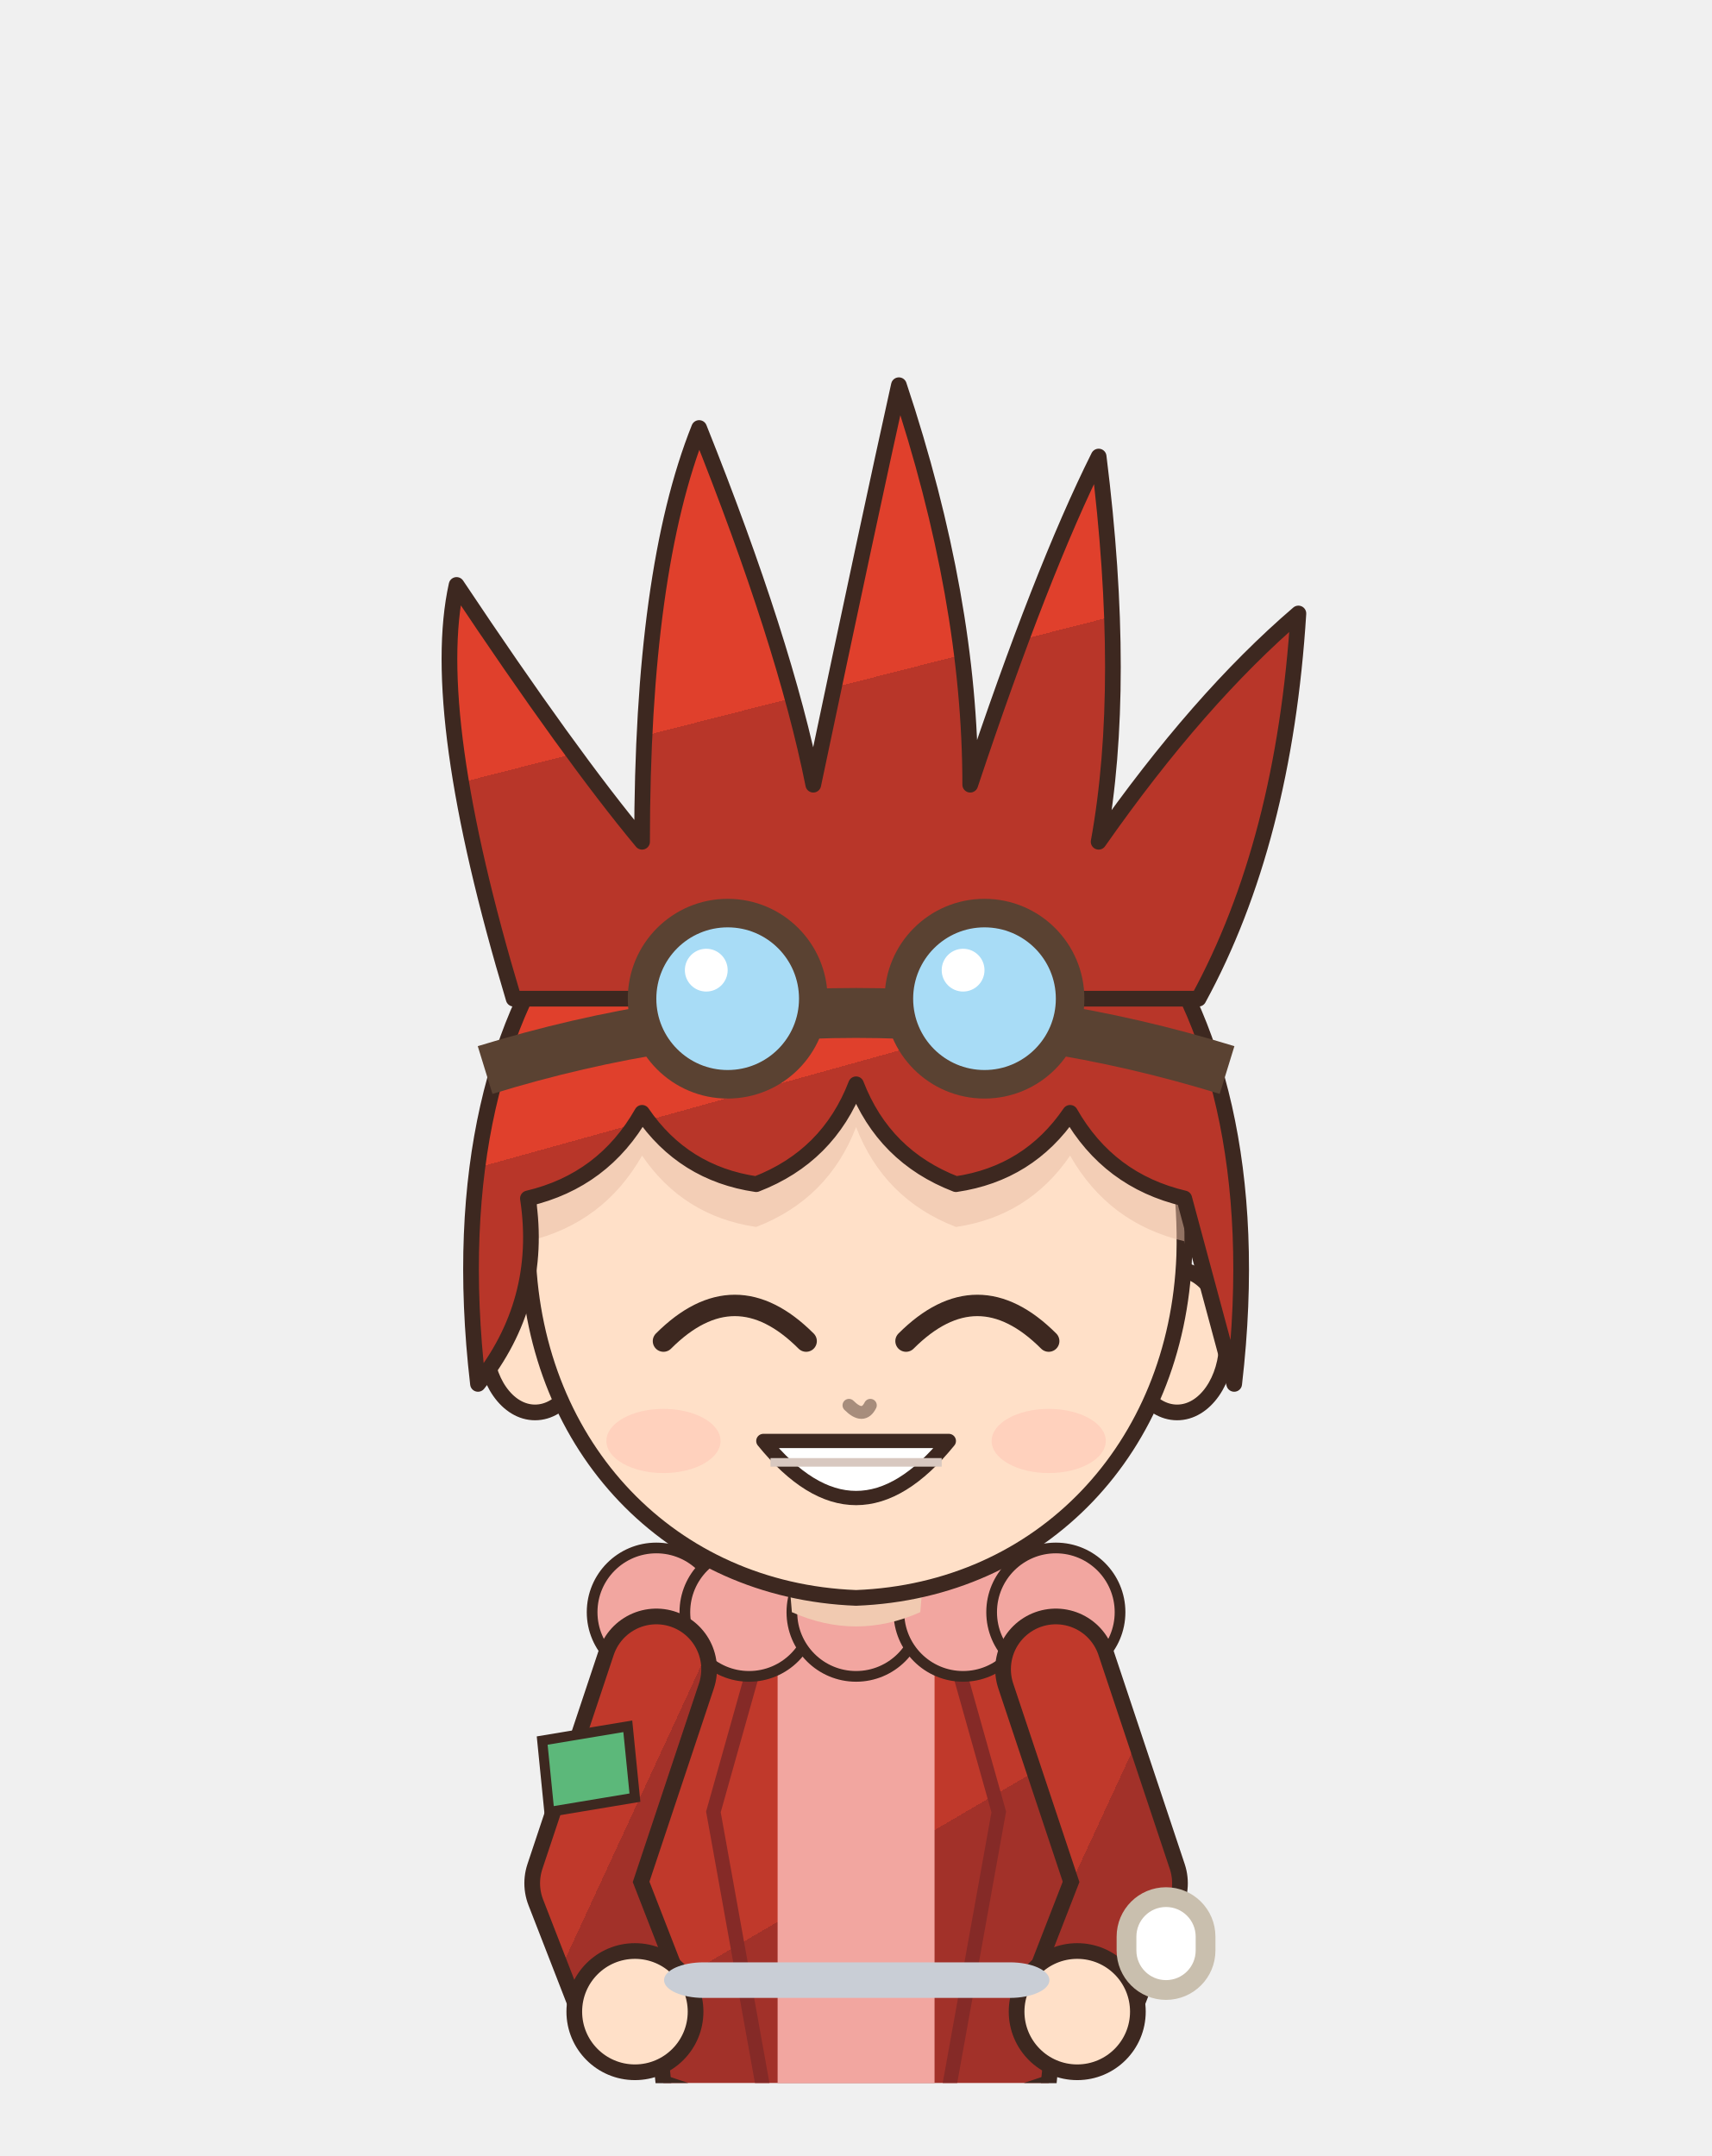
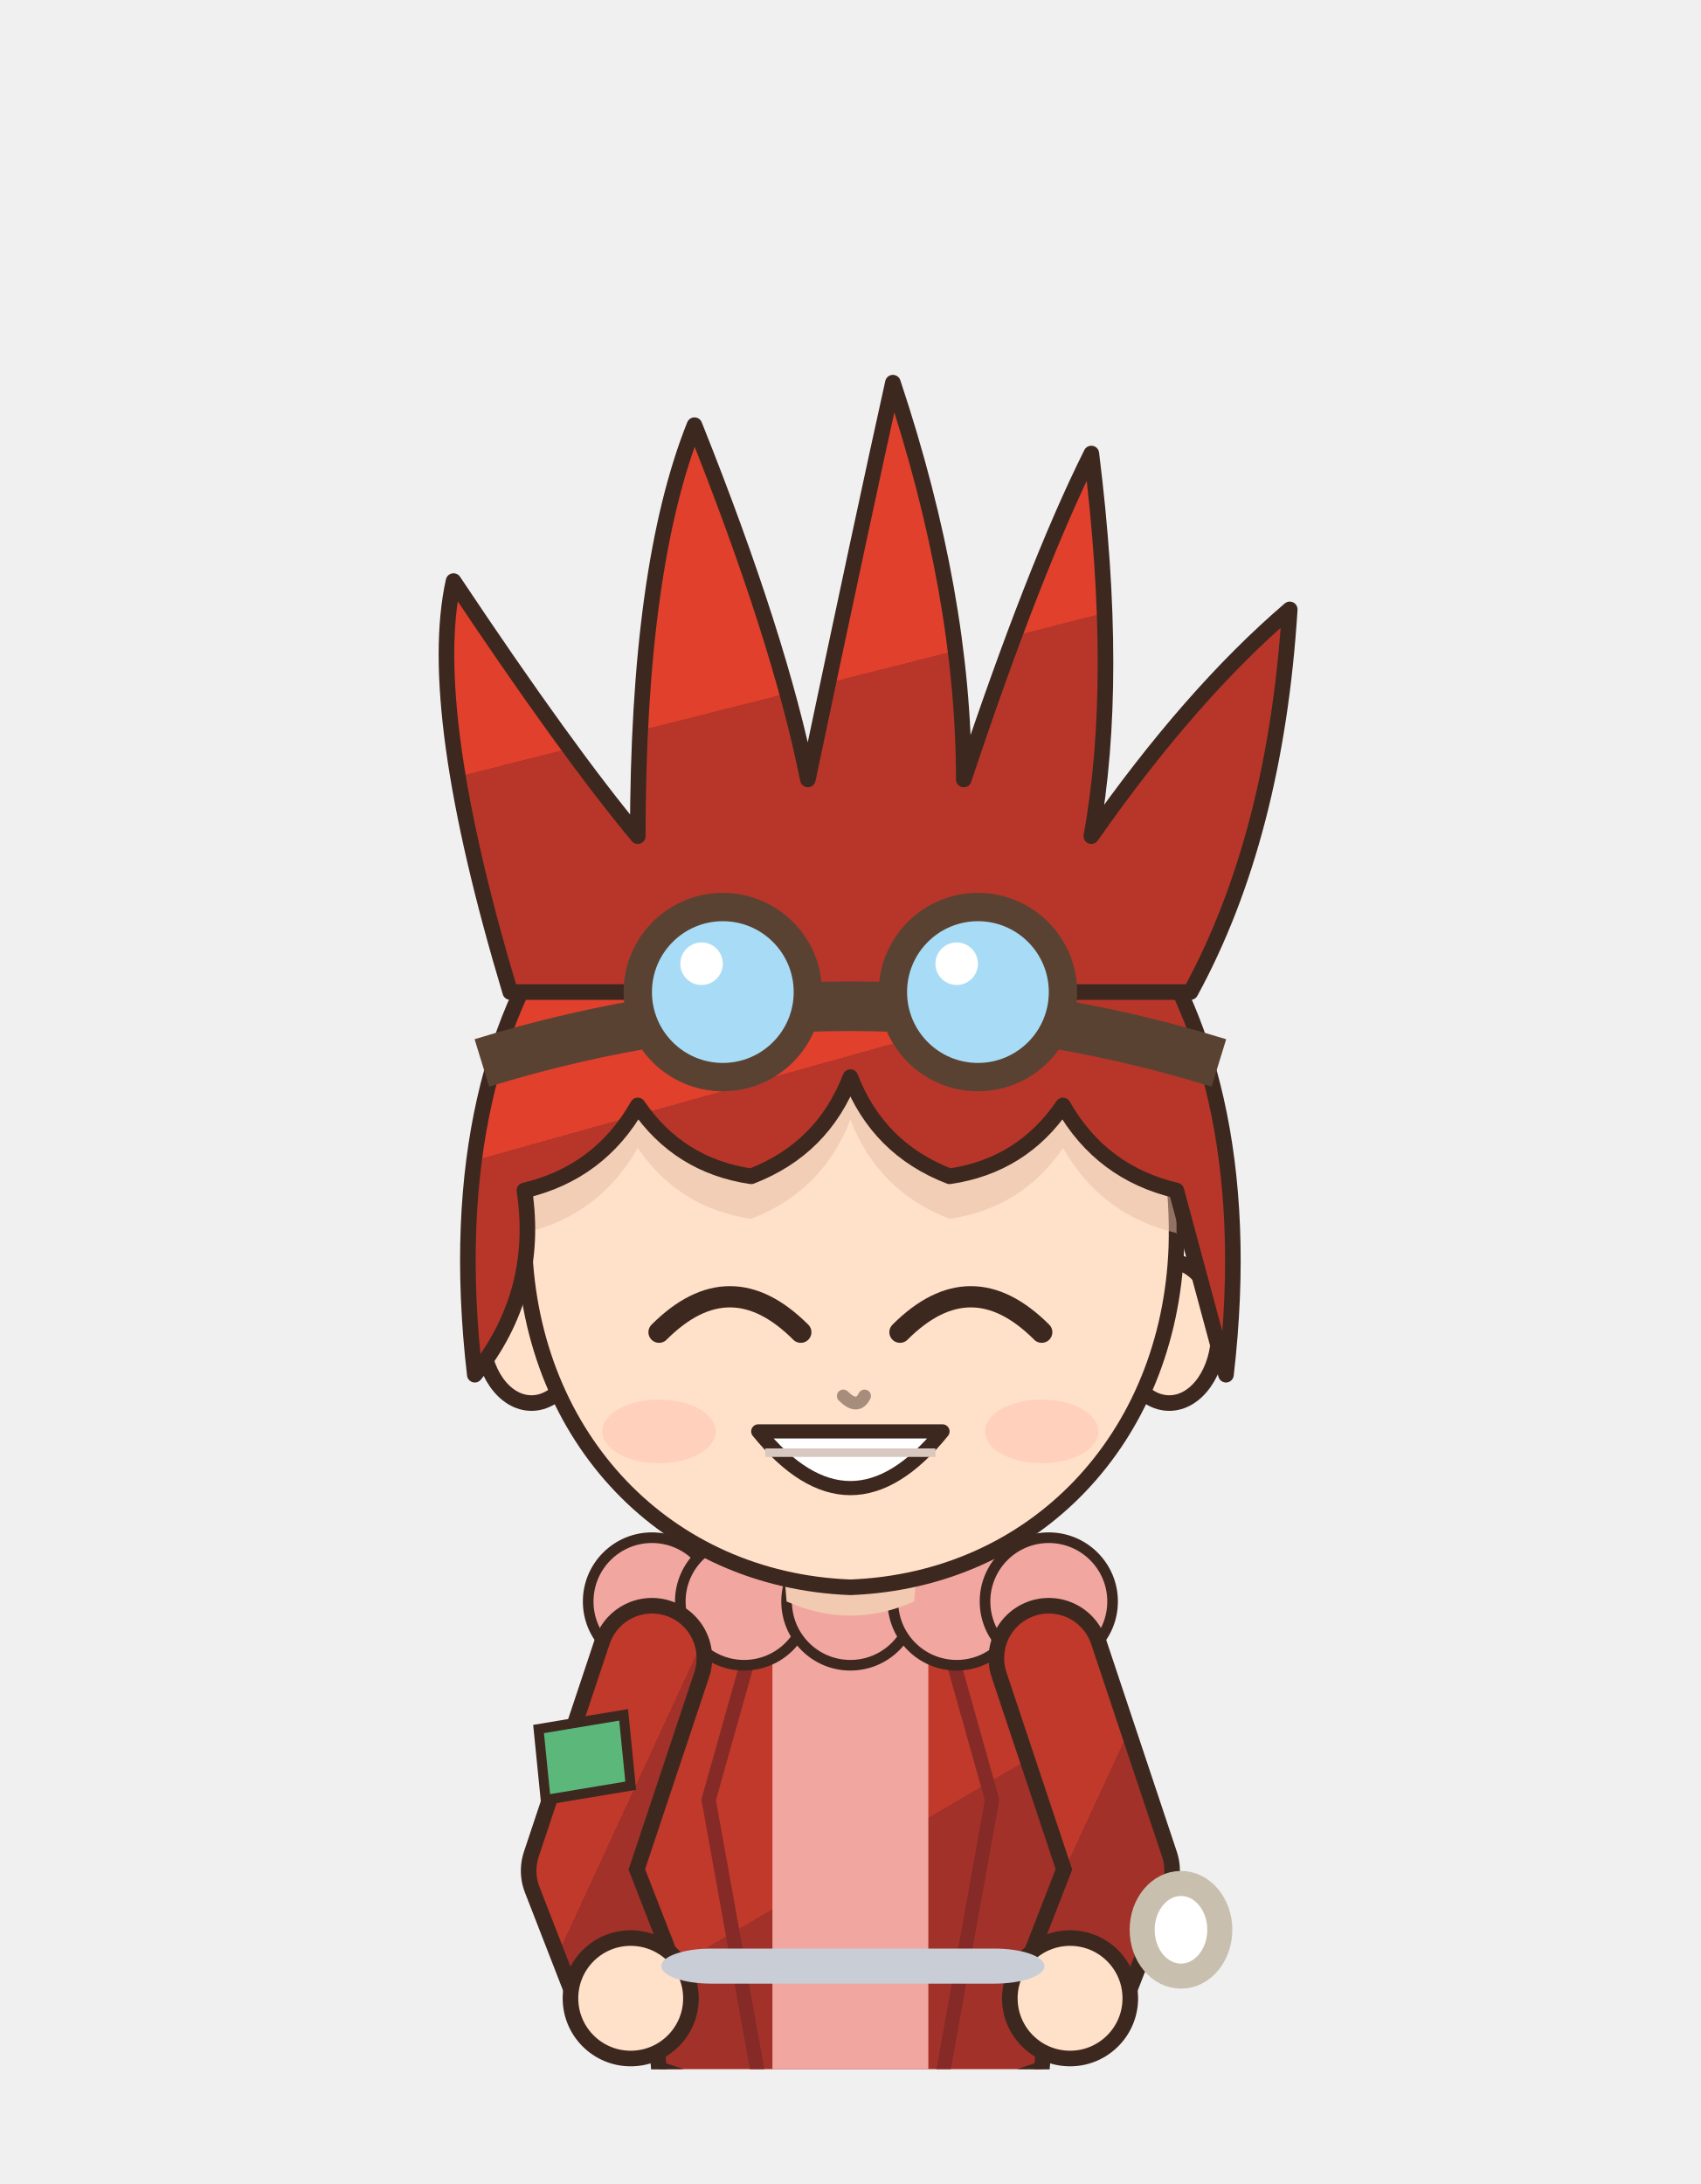
- <svg xmlns="http://www.w3.org/2000/svg" viewBox="988.7 304.9 86.6 109.1" width="86.6" height="109.1">
-   <svg x="988.7" y="304.9" viewBox="-120 -180 240 292" width="86.634" height="105.405">
+ <svg xmlns="http://www.w3.org/2000/svg" viewBox="969.0 326.8 67.9 87.2" width="67.9" height="87.2">
+   <svg x="969.0" y="326.8" viewBox="-120 -180 240 292" width="67.902" height="82.615">
    <defs>
      <linearGradient id="hair65" x1="0" y1="0" x2=".35" y2="1">
        <stop offset="0" stop-color="#e0402c" />
        <stop offset=".58" stop-color="#e0402c" />
        <stop offset=".58" stop-color="#b83629" />
        <stop offset="1" stop-color="#b83629" />
      </linearGradient>
      <radialGradient id="skin65" cx=".4" cy=".32" r=".85">
        <stop offset="0" stop-color="#ffe0c8" />
        <stop offset=".84" stop-color="#ffe0c8" />
        <stop offset=".84" stop-color="#f1cab1" />
        <stop offset="1" stop-color="#f1cab1" />
      </radialGradient>
      <linearGradient id="cloth65" x1="0" y1="0" x2=".45" y2="1">
        <stop offset="0" stop-color="#c0392b" />
        <stop offset=".6" stop-color="#c0392b" />
        <stop offset=".6" stop-color="#a23129" />
        <stop offset="1" stop-color="#a23129" />
      </linearGradient>
      <linearGradient id="iris65" x1="0" y1="0" x2="0" y2="1">
        <stop offset="0" stop-color="#5a481a" />
        <stop offset=".5" stop-color="#c9a23a" />
        <stop offset="1" stop-color="#e1cb92" />
      </linearGradient>
      <linearGradient id="straw65" x1="0" y1="0" x2=".3" y2="1">
        <stop offset="0" stop-color="#ffe39a" />
        <stop offset=".58" stop-color="#ffe39a" />
        <stop offset=".58" stop-color="#e9b456" />
        <stop offset="1" stop-color="#e9b456" />
      </linearGradient>
      <clipPath id="face65">
        <path d="M -46,-4 C -47,-38 -25,-55 0,-55 C 25,-55 47,-38 46,-4 C 45,23 26,43 0,44 C -26,43 -45,23 -46,-4 Z" />
      </clipPath>
    </defs>
    <rect x="-23" y="118" width="20" height="84" rx="8" fill="#2b2a38" stroke="#3d2820" stroke-width="2.2" stroke-linejoin="round" />
    <ellipse cx="-13" cy="205" rx="14" ry="7" fill="#3a2a24" stroke="#3d2820" stroke-width="2.2" stroke-linejoin="round" />
    <rect x="3" y="118" width="20" height="84" rx="8" fill="#2b2a38" stroke="#3d2820" stroke-width="2.2" stroke-linejoin="round" />
    <ellipse cx="13" cy="205" rx="14" ry="7" fill="#3a2a24" stroke="#3d2820" stroke-width="2.2" stroke-linejoin="round" />
    <path d="M -30,50 C -34,68 -28,94 -26,124 L 26,124 C 28,94 34,68 30,50 C 18,40 -18,40 -30,50 Z" fill="url(#cloth65)" stroke="#3d2820" stroke-width="2.2" stroke-linejoin="round" />
    <path d="M -11,42 L 11,42 L 11,124 L -11,124 Z" fill="#f2a6a0" />
    <path d="M -11,42 L -20,74 L -11,124 M 11,42 L 20,74 L 11,124" stroke="#852a27" stroke-width="2" fill="none" />
    <circle cx="-28" cy="46" r="9" fill="#f2a6a0" stroke="#3d2820" stroke-width="1.5" />
    <circle cx="-15" cy="46" r="9" fill="#f2a6a0" stroke="#3d2820" stroke-width="1.5" />
    <circle cx="0" cy="46" r="9" fill="#f2a6a0" stroke="#3d2820" stroke-width="1.5" />
    <circle cx="15" cy="46" r="9" fill="#f2a6a0" stroke="#3d2820" stroke-width="1.5" />
    <circle cx="28" cy="46" r="9" fill="#f2a6a0" stroke="#3d2820" stroke-width="1.5" />
    <path d="M -27,112 L -36,176 L -10,176 L -9,118 Z M 27,112 L 36,176 L 10,176 L 9,118 Z" fill="url(#cloth65)" stroke="#3d2820" stroke-width="2.2" stroke-linejoin="round" />
    <path d="M -28,54 L -38,84 L -31,102" stroke="#3d2820" stroke-width="17" fill="none" stroke-linecap="round" stroke-linejoin="round" />
    <path d="M -28,54 L -38,84 L -31,102" stroke="url(#cloth65)" stroke-width="12.6" fill="none" stroke-linecap="round" stroke-linejoin="round" />
    <path d="M 28,54 L 38,84 L 31,102" stroke="#3d2820" stroke-width="17" fill="none" stroke-linecap="round" stroke-linejoin="round" />
    <path d="M 28,54 L 38,84 L 31,102" stroke="url(#cloth65)" stroke-width="12.6" fill="none" stroke-linecap="round" stroke-linejoin="round" />
    <circle cx="-31" cy="102" r="8.5" fill="url(#skin65)" stroke="#3d2820" stroke-width="2.2" />
    <circle cx="31" cy="102" r="8.5" fill="url(#skin65)" stroke="#3d2820" stroke-width="2.2" />
    <path d="M -44,64 L -32,62 L -31,72 L -43,74 Z" fill="#5cb87a" stroke="#3d2820" stroke-width="1.4" />
    <path d="M -10,34 L 10,34 L 9,46 Q 0,50 -9,46 Z" fill="#f1cab1" />
    <ellipse cx="-45" cy="8" rx="7" ry="10" fill="url(#skin65)" stroke="#3d2820" stroke-width="2.2" stroke-linejoin="round" />
    <ellipse cx="45" cy="8" rx="7" ry="10" fill="url(#skin65)" stroke="#3d2820" stroke-width="2.2" stroke-linejoin="round" />
    <path d="M -46,-4 C -47,-38 -25,-55 0,-55 C 25,-55 47,-38 46,-4 C 45,23 26,43 0,44 C -26,43 -45,23 -46,-4 Z" fill="url(#skin65)" stroke="#3d2820" stroke-width="2.2" stroke-linejoin="round" />
    <g clip-path="url(#face65)">
      <path d="M -53,14 C -60,-46 -28,-72 0,-72 C 28,-72 60,-46 53,14 L 46,-12 Q 35.4,-14.5 30,-24 Q 24.2,-15.5 14,-14 Q 3.9,-17.9 0,-28 Q -3.9,-17.9 -14,-14 Q -24.2,-15.5 -30,-24 Q -35.4,-14.5 -46,-12 Q -43.8,2.5 -53,14 Z" transform="translate(0,6)" fill="#e7bca4" opacity=".5" />
    </g>
    <path d="M -27,8 Q -17,-2 -7,8" stroke="#3d2820" stroke-width="3" fill="none" stroke-linecap="round" />
    <path d="M 7,8 Q 17,-2 27,8" stroke="#3d2820" stroke-width="3" fill="none" stroke-linecap="round" />
    <path d="M -13,22 Q 0,38 13,22 Z" fill="#ffffff" stroke="#3d2820" stroke-width="2" stroke-linejoin="round" />
    <path d="M -12,25 L 12,25" stroke="#d8c8c0" stroke-width="1.2" />
    <ellipse cx="-27" cy="22" rx="8" ry="4.5" fill="#ff8c8c" opacity="0.18" />
    <ellipse cx="27" cy="22" rx="8" ry="4.5" fill="#ff8c8c" opacity="0.18" />
    <path d="M -1,17 Q 1,19 2,17" stroke="#a78d7c" stroke-width="1.8" fill="none" stroke-linecap="round" />
    <path d="M -53,14 C -60,-46 -28,-72 0,-72 C 28,-72 60,-46 53,14 L 46,-12 Q 35.4,-14.5 30,-24 Q 24.2,-15.5 14,-14 Q 3.9,-17.9 0,-28 Q -3.9,-17.9 -14,-14 Q -24.2,-15.5 -30,-24 Q -35.4,-14.5 -46,-12 Q -43.8,2.5 -53,14 Z" fill="url(#hair65)" stroke="#3d2820" stroke-width="2.2" stroke-linejoin="round" />
    <path d="M -48,-40 Q -60,-80 -56,-98 Q -40,-74 -30,-62 Q -30,-100 -22,-120 Q -10,-90 -6,-70 Q 2,-108 6,-126 Q 16,-96 16,-70 Q 26,-100 34,-116 Q 38,-84 34,-62 Q 48,-82 62,-94 Q 60,-62 48,-40 Z" fill="url(#hair65)" stroke="#3d2820" stroke-width="2.2" stroke-linejoin="round" />
    <path d="M -52,-30 Q 0,-46 52,-30" stroke="#5a4232" stroke-width="7" fill="none" />
    <circle cx="-18" cy="-40" r="12" fill="#a8dcf6" stroke="#5a4232" stroke-width="4" />
    <circle cx="-21" cy="-44" r="3" fill="#ffffff" />
    <circle cx="18" cy="-40" r="12" fill="#a8dcf6" stroke="#5a4232" stroke-width="4" />
    <circle cx="15" cy="-44" r="3" fill="#ffffff" />
  </svg>
-   <rect x="1022.3" y="404.2" width="19.5" height="1.8" rx="2" fill="#c9ced6" />
-   <rect x="1045.7" y="400.9" width="4.0" height="4.7" rx="2" fill="#ffffff" stroke="#c9bfae" />
+   <rect x="995.4" y="404.6" width="15.3" height="1.4" rx="2" fill="#c9ced6" />
+   <rect x="1014.6" y="402.0" width="3.1" height="3.7" rx="2" fill="#ffffff" stroke="#c9bfae" />
</svg>
